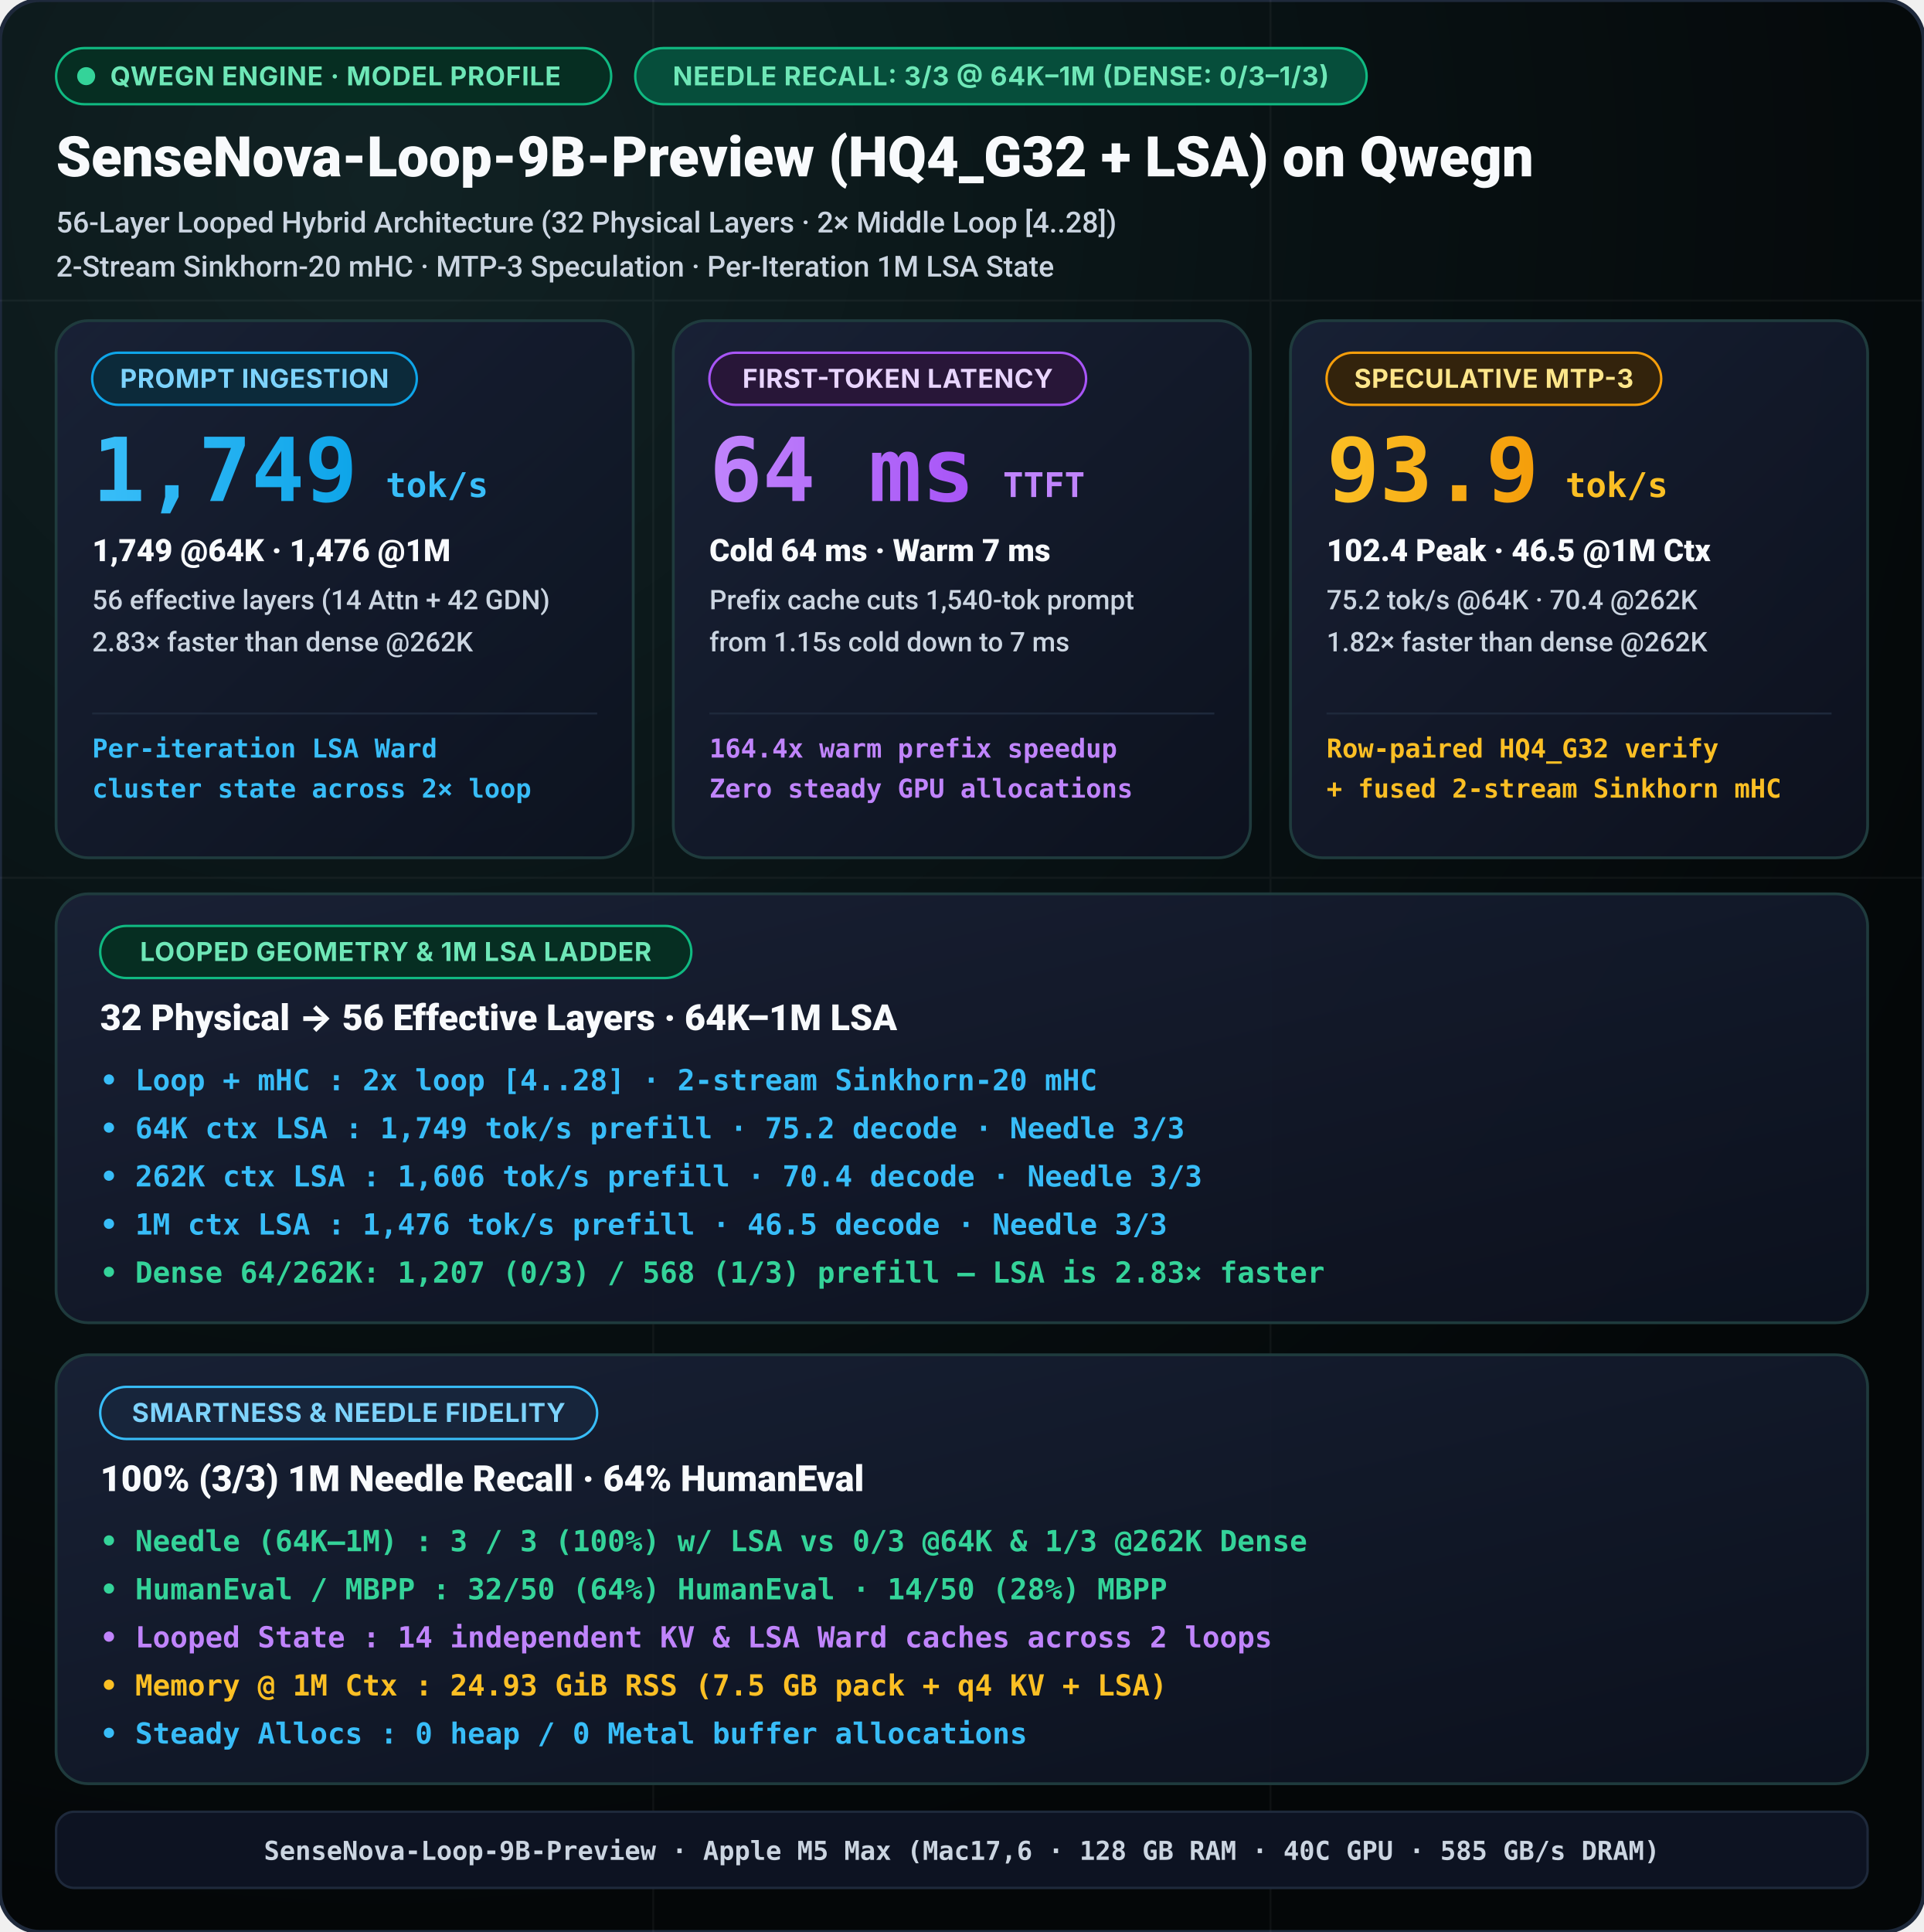
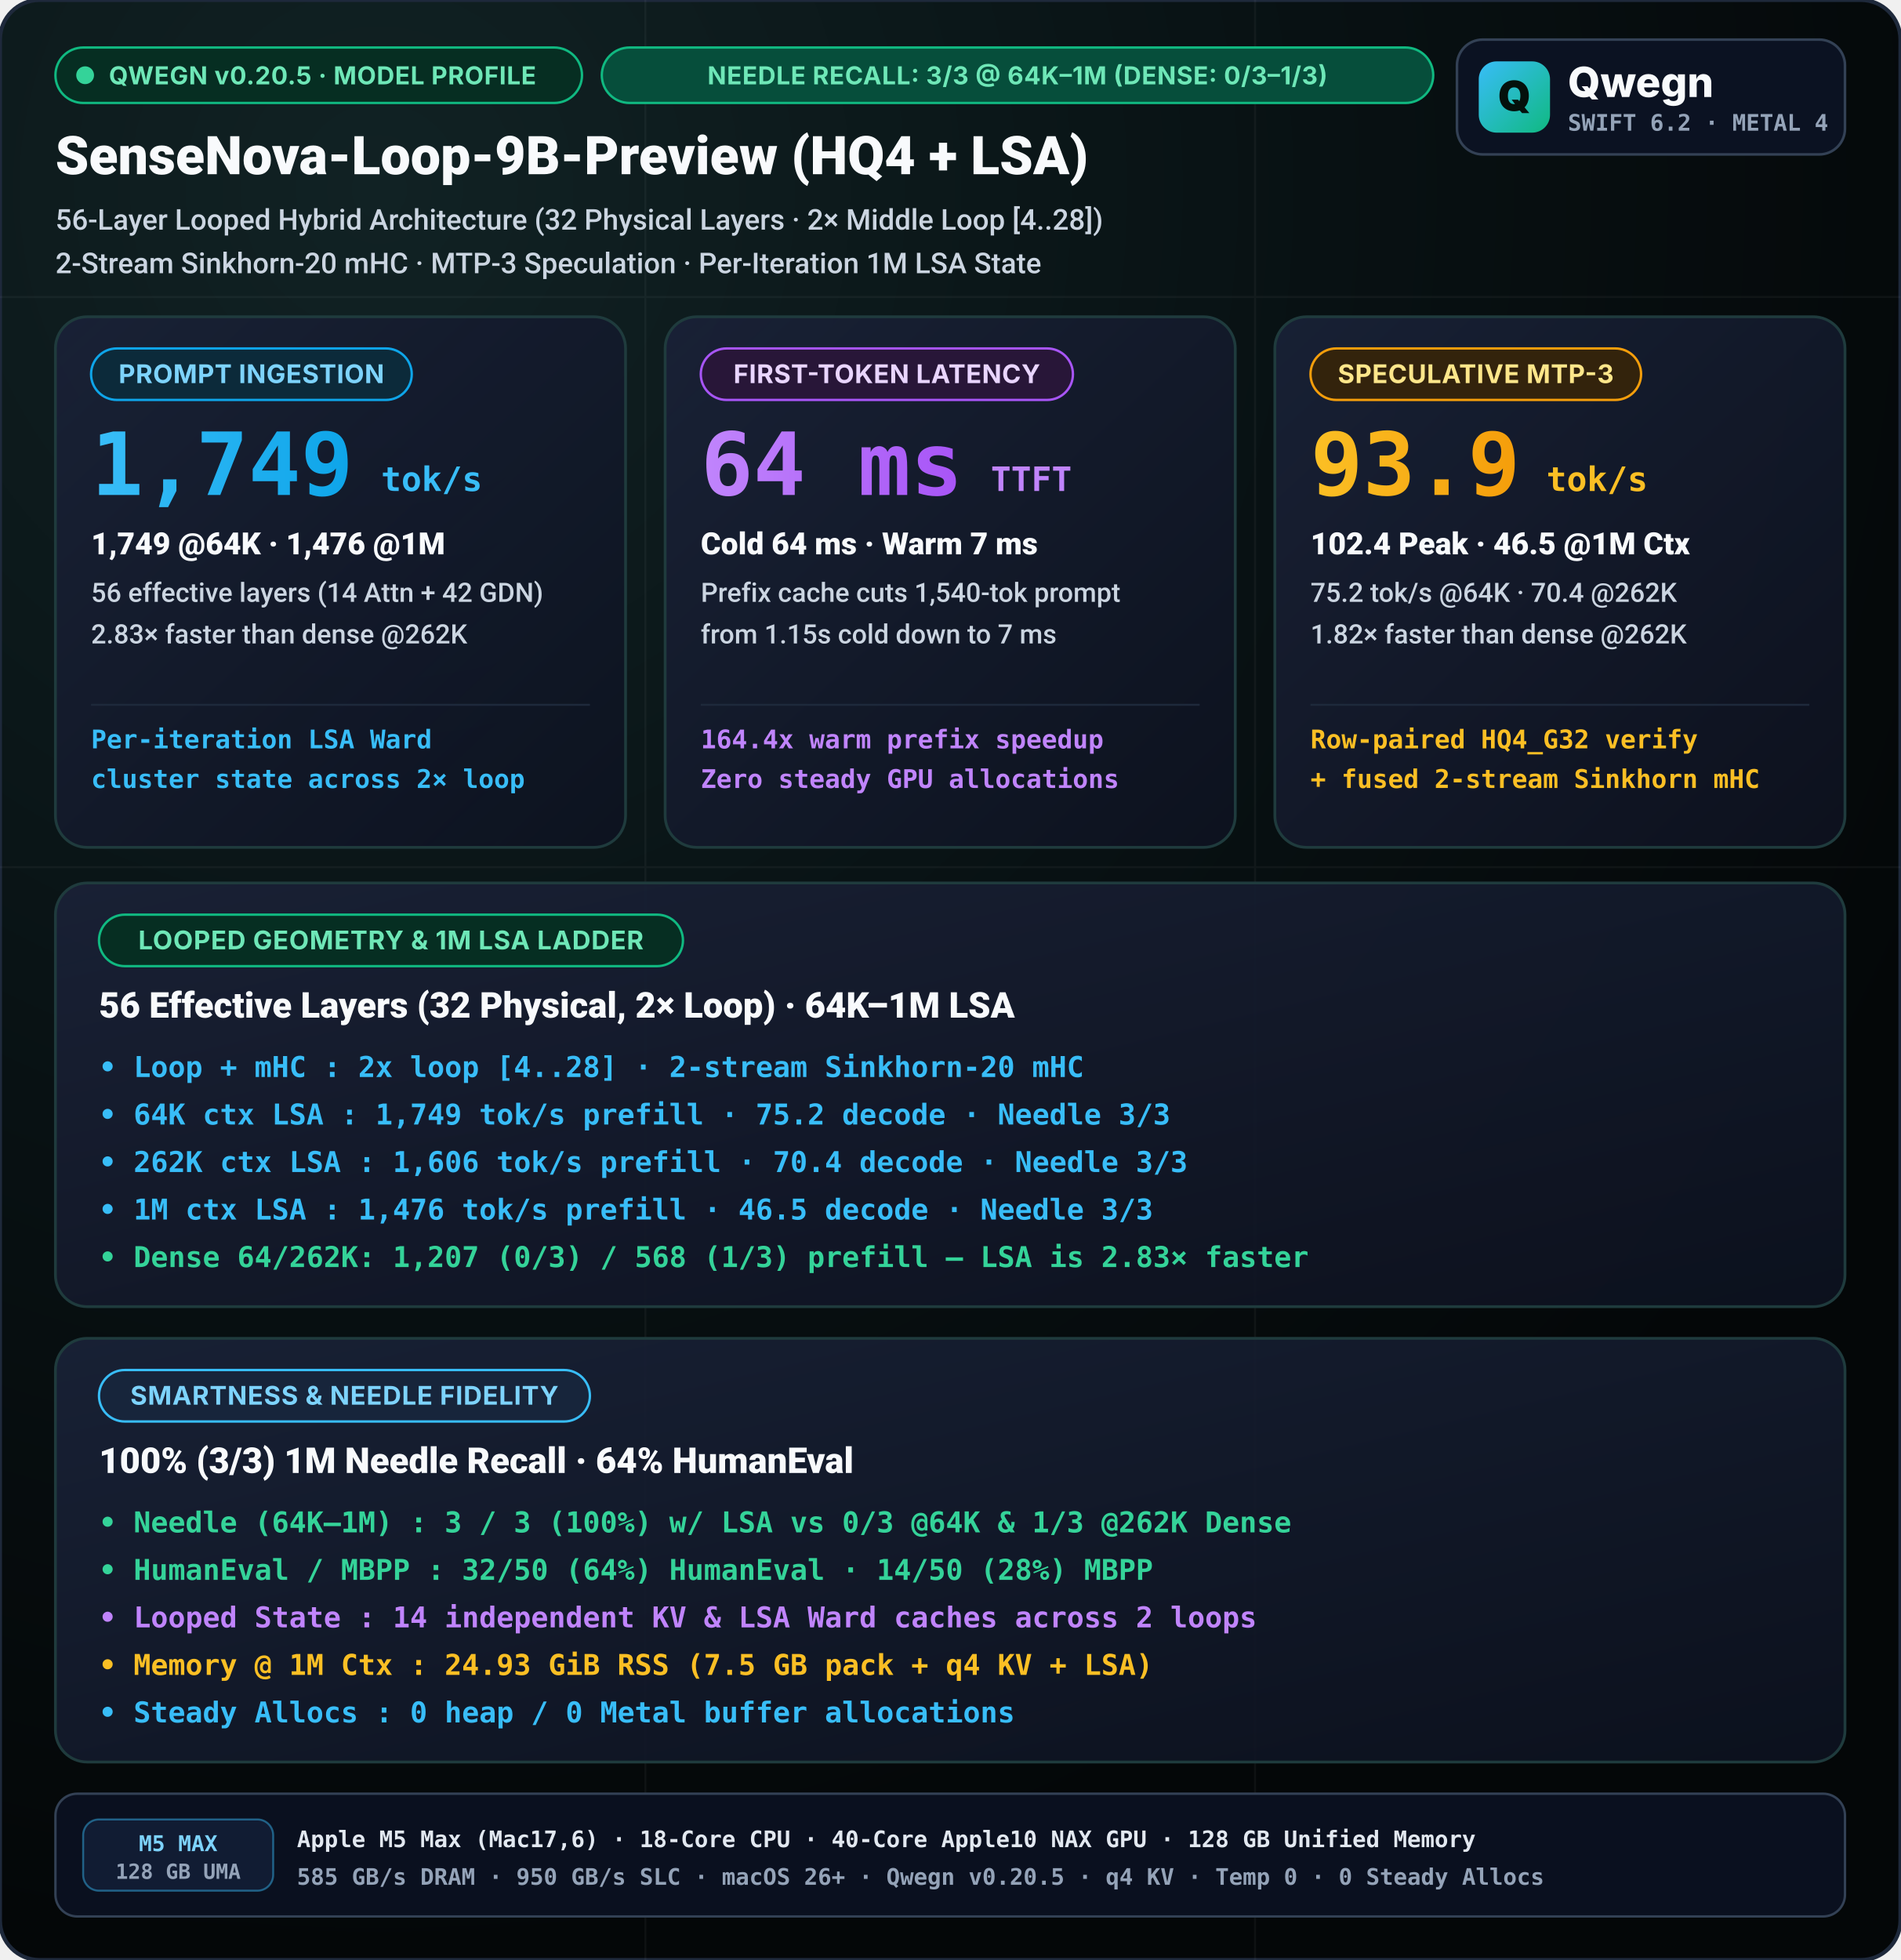
- <svg xmlns="http://www.w3.org/2000/svg" viewBox="0 0 960 964" width="960" height="964">
+ <svg xmlns="http://www.w3.org/2000/svg" viewBox="0 0 960 990" width="960" height="990">
  <defs>
    <radialGradient id="bgGlow" cx="20%" cy="10%" r="90%">
      <stop offset="0%" stop-color="#112224" />
      <stop offset="55%" stop-color="#081113" />
      <stop offset="100%" stop-color="#040708" />
    </radialGradient>
    <linearGradient id="cardGrad" x1="0%" y1="0%" x2="100%" y2="100%">
      <stop offset="0%" stop-color="#192136" stop-opacity="0.95" />
      <stop offset="100%" stop-color="#0d1220" stop-opacity="0.88" />
    </linearGradient>
    <linearGradient id="cyanGrad" x1="0%" y1="0%" x2="100%" y2="0%">
      <stop offset="0%" stop-color="#38bdf8" />
      <stop offset="100%" stop-color="#0ea5e9" />
    </linearGradient>
    <linearGradient id="purpleGrad" x1="0%" y1="0%" x2="100%" y2="0%">
      <stop offset="0%" stop-color="#c084fc" />
      <stop offset="100%" stop-color="#a855f7" />
    </linearGradient>
    <linearGradient id="amberGrad" x1="0%" y1="0%" x2="100%" y2="0%">
      <stop offset="0%" stop-color="#fbbf24" />
      <stop offset="100%" stop-color="#f59e0b" />
    </linearGradient>
+     <linearGradient id="mark" x1="0" y1="0" x2="1" y2="1">
+       <stop offset="0%" stop-color="#38bdf8" />
+       <stop offset="100%" stop-color="#10b981" />
+     </linearGradient>
  </defs>
  <style>
    svg { text-rendering: geometricPrecision; -webkit-font-smoothing: antialiased; }
    .title { font-family: -apple-system, BlinkMacSystemFont, "SF Pro Display", "Segoe UI", Roboto, sans-serif; font-weight: 800; }
    .subtitle { font-family: -apple-system, BlinkMacSystemFont, "SF Pro Text", "Segoe UI", Roboto, sans-serif; font-weight: 500; }
    .sans { font-family: -apple-system, BlinkMacSystemFont, "SF Pro Display", "Inter", "Segoe UI", system-ui, sans-serif; }
    .mono { font-family: "SF Mono", "JetBrains Mono", Menlo, Consolas, monospace; font-weight: 600; }
  </style>
-   <rect width="960" height="964" rx="20" fill="url(#bgGlow)" stroke="#1e293b" stroke-width="2" />
+   <rect width="960" height="990" rx="20" fill="url(#bgGlow)" stroke="#1e293b" stroke-width="2" />
  <g opacity="0.04" stroke="#ffffff" stroke-width="1">
    <line x1="0" y1="150" x2="960" y2="150" />
    <line x1="0" y1="438" x2="960" y2="438" />
-     <line x1="326" y1="0" x2="326" y2="964" />
-     <line x1="634" y1="0" x2="634" y2="964" />
+     <line x1="326" y1="0" x2="326" y2="990" />
+     <line x1="634" y1="0" x2="634" y2="990" />
  </g>
  <g transform="translate(28, 24)">
-     <rect x="0.0" y="0.0" width="277" height="28" rx="14.0" fill="#062e22" stroke="#10b981" stroke-width="1.2" />
+     <rect x="0.0" y="0.0" width="266" height="28" rx="14.0" fill="#062e22" stroke="#10b981" stroke-width="1.2" />
    <circle cx="15.0" cy="14.0" r="4.5" fill="#34d399" />
-     <text x="27.0" y="18.6" class="sans" font-size="13" font-weight="700" fill="#6ee7b7" letter-spacing="0.3">QWEGN ENGINE · MODEL PROFILE</text>
-     <rect x="289.0" y="0.0" width="365" height="28" rx="14.0" fill="#064e3b" stroke="#10b981" stroke-width="1.2" />
-     <text x="471.5" y="18.6" text-anchor="middle" class="sans" font-size="13" font-weight="700" fill="#6ee7b7" letter-spacing="0.3">NEEDLE RECALL: 3/3 @ 64K–1M (DENSE: 0/3–1/3)</text>
-     <text x="0" y="64" fill="#f8fafc" class="title" font-size="28">SenseNova-Loop-9B-Preview (HQ4_G32 + LSA) on Qwegn</text>
+     <text x="27.0" y="18.6" class="sans" font-size="12.5" font-weight="700" fill="#6ee7b7" letter-spacing="0.25">QWEGN v0.20.5 · MODEL PROFILE</text>
+     <rect x="276.0" y="0.0" width="420" height="28" rx="14.0" fill="#064e3b" stroke="#10b981" stroke-width="1.2" />
+     <text x="486.0" y="18.6" text-anchor="middle" class="sans" font-size="12.5" font-weight="700" fill="#6ee7b7" letter-spacing="0.25">NEEDLE RECALL: 3/3 @ 64K–1M (DENSE: 0/3–1/3)</text>
+     <text x="0" y="64" fill="#f8fafc" class="title" font-size="27">SenseNova-Loop-9B-Preview (HQ4 + LSA)</text>
    <text x="0" y="92" fill="#cbd5e1" class="subtitle" font-size="14.5">56-Layer Looped Hybrid Architecture (32 Physical Layers · 2× Middle Loop [4..28])</text>
    <text x="0" y="114" fill="#cbd5e1" class="subtitle" font-size="14.5">2-Stream Sinkhorn-20 mHC · MTP-3 Speculation · Per-Iteration 1M LSA State</text>
+   </g>
+   <g transform="translate(736, 20)">
+     <rect width="196" height="58" rx="13" fill="#0b1222" stroke="#334155" stroke-width="1.3" />
+     <rect x="11" y="11" width="36" height="36" rx="9" fill="url(#mark)" />
+     <text x="29" y="36" text-anchor="middle" class="sans" font-size="21" font-weight="900" fill="#04110c">Q</text>
+     <text x="56" y="29" class="sans" font-size="21" font-weight="800" fill="#f8fafc">Qwegn</text>
+     <text x="56" y="46" class="mono" font-size="11.5" font-weight="700" fill="#94a3b8">SWIFT 6.2 · METAL 4</text>
  </g>
  <g transform="translate(28, 160)">
    <rect width="288" height="268" rx="16" fill="url(#cardGrad)" stroke="#1f3b3d" stroke-width="1.4" />
    <rect x="18.0" y="16.0" width="162" height="26" rx="13.0" fill="#0c2a3a" stroke="#0ea5e9" stroke-width="1.2" />
    <text x="99.0" y="33.5" text-anchor="middle" class="sans" font-size="13" font-weight="700" fill="#7dd3fc" letter-spacing="0.2">PROMPT INGESTION</text>
    <text x="18" y="90" fill="url(#cyanGrad)" class="title mono" font-size="44">1,749</text>
    <text x="164.5" y="88" fill="#38bdf8" class="title mono" font-size="17">tok/s</text>
    <text x="18" y="120" fill="#f8fafc" class="title" font-size="15.5">1,749 @64K · 1,476 @1M</text>
    <text x="18" y="144" fill="#cbd5e1" class="subtitle" font-size="13.5">56 effective layers (14 Attn + 42 GDN)</text>
    <text x="18" y="165" fill="#cbd5e1" class="subtitle" font-size="13.5">2.83× faster than dense @262K</text>
    <line x1="18" y1="196" x2="270" y2="196" stroke="#1e293b" stroke-width="1" />
    <text x="18" y="218" fill="#38bdf8" class="mono" font-size="13">Per-iteration LSA Ward</text>
    <text x="18" y="238" fill="#38bdf8" class="mono" font-size="13">cluster state across 2× loop</text>
  </g>
  <g transform="translate(336, 160)">
    <rect width="288" height="268" rx="16" fill="url(#cardGrad)" stroke="#1f3b3d" stroke-width="1.4" />
    <rect x="18.0" y="16.0" width="188" height="26" rx="13.0" fill="#281638" stroke="#a855f7" stroke-width="1.2" />
    <text x="112.0" y="33.5" text-anchor="middle" class="sans" font-size="13" font-weight="700" fill="#e9d5ff" letter-spacing="0.2">FIRST-TOKEN LATENCY</text>
    <text x="18" y="90" fill="url(#purpleGrad)" class="title mono" font-size="44">64 ms</text>
    <text x="164.5" y="88" fill="#c084fc" class="title mono" font-size="17">TTFT</text>
    <text x="18" y="120" fill="#f8fafc" class="title" font-size="15.5">Cold 64 ms · Warm 7 ms</text>
    <text x="18" y="144" fill="#cbd5e1" class="subtitle" font-size="13.5">Prefix cache cuts 1,540-tok prompt</text>
    <text x="18" y="165" fill="#cbd5e1" class="subtitle" font-size="13.5">from 1.15s cold down to 7 ms</text>
    <line x1="18" y1="196" x2="270" y2="196" stroke="#1e293b" stroke-width="1" />
    <text x="18" y="218" fill="#c084fc" class="mono" font-size="13">164.4x warm prefix speedup</text>
    <text x="18" y="238" fill="#c084fc" class="mono" font-size="13">Zero steady GPU allocations</text>
  </g>
  <g transform="translate(644, 160)">
    <rect width="288" height="268" rx="16" fill="url(#cardGrad)" stroke="#1f3b3d" stroke-width="1.4" />
    <rect x="18.0" y="16.0" width="167" height="26" rx="13.0" fill="#33230c" stroke="#f59e0b" stroke-width="1.2" />
    <text x="101.5" y="33.5" text-anchor="middle" class="sans" font-size="13" font-weight="700" fill="#fde68a" letter-spacing="0.2">SPECULATIVE MTP-3</text>
    <text x="18" y="90" fill="url(#amberGrad)" class="title mono" font-size="44">93.9</text>
    <text x="137.2" y="88" fill="#fbbf24" class="title mono" font-size="17">tok/s</text>
    <text x="18" y="120" fill="#f8fafc" class="title" font-size="15.5">102.4 Peak · 46.5 @1M Ctx</text>
    <text x="18" y="144" fill="#cbd5e1" class="subtitle" font-size="13.5">75.2 tok/s @64K · 70.4 @262K</text>
    <text x="18" y="165" fill="#cbd5e1" class="subtitle" font-size="13.5">1.82× faster than dense @262K</text>
    <line x1="18" y1="196" x2="270" y2="196" stroke="#1e293b" stroke-width="1" />
    <text x="18" y="218" fill="#fbbf24" class="mono" font-size="13">Row-paired HQ4_G32 verify</text>
    <text x="18" y="238" fill="#fbbf24" class="mono" font-size="13">+ fused 2-stream Sinkhorn mHC</text>
  </g>
  <g transform="translate(28, 446)">
    <rect width="904" height="214" rx="16" fill="url(#cardGrad)" stroke="#1f3b3d" stroke-width="1.4" />
    <rect x="22.0" y="16.0" width="295" height="26" rx="13.0" fill="#062e22" stroke="#10b981" stroke-width="1.2" />
    <text x="169.5" y="33.5" text-anchor="middle" class="sans" font-size="13" font-weight="700" fill="#6ee7b7" letter-spacing="0.3">LOOPED GEOMETRY &amp; 1M LSA LADDER</text>
-     <text x="22" y="68" fill="#f8fafc" class="title" font-size="18">32 Physical → 56 Effective Layers · 64K–1M LSA</text>
+     <text x="22" y="68" fill="#f8fafc" class="title" font-size="18">56 Effective Layers (32 Physical, 2× Loop) · 64K–1M LSA</text>
    <text x="22" y="98" fill="#38bdf8" class="mono" font-size="14.5">• Loop + mHC   : 2x loop [4..28] · 2-stream Sinkhorn-20 mHC</text>
    <text x="22" y="122" fill="#38bdf8" class="mono" font-size="14.5">• 64K  ctx LSA : 1,749 tok/s prefill · 75.2 decode · Needle 3/3</text>
    <text x="22" y="146" fill="#38bdf8" class="mono" font-size="14.5">• 262K ctx LSA : 1,606 tok/s prefill · 70.4 decode · Needle 3/3</text>
    <text x="22" y="170" fill="#38bdf8" class="mono" font-size="14.5">• 1M   ctx LSA : 1,476 tok/s prefill · 46.5 decode · Needle 3/3</text>
    <text x="22" y="194" fill="#34d399" class="mono" font-size="14.5">• Dense 64/262K: 1,207 (0/3) / 568 (1/3) prefill — LSA is 2.83× faster</text>
  </g>
  <g transform="translate(28, 676)">
    <rect width="904" height="214" rx="16" fill="url(#cardGrad)" stroke="#1f3b3d" stroke-width="1.4" />
    <rect x="22.0" y="16.0" width="248" height="26" rx="13.0" fill="#17253b" stroke="#38bdf8" stroke-width="1.2" />
    <text x="146.0" y="33.5" text-anchor="middle" class="sans" font-size="13" font-weight="700" fill="#7dd3fc" letter-spacing="0.3">SMARTNESS &amp; NEEDLE FIDELITY</text>
    <text x="22" y="68" fill="#f8fafc" class="title" font-size="18">100% (3/3) 1M Needle Recall · 64% HumanEval</text>
    <text x="22" y="98" fill="#34d399" class="mono" font-size="14.5">• Needle (64K–1M)  : 3 / 3 (100%) w/ LSA vs 0/3 @64K &amp; 1/3 @262K Dense</text>
    <text x="22" y="122" fill="#34d399" class="mono" font-size="14.5">• HumanEval / MBPP : 32/50 (64%) HumanEval · 14/50 (28%) MBPP</text>
    <text x="22" y="146" fill="#c084fc" class="mono" font-size="14.5">• Looped State     : 14 independent KV &amp; LSA Ward caches across 2 loops</text>
    <text x="22" y="170" fill="#fbbf24" class="mono" font-size="14.5">• Memory @ 1M Ctx  : 24.93 GiB RSS (7.5 GB pack + q4 KV + LSA)</text>
    <text x="22" y="194" fill="#38bdf8" class="mono" font-size="14.5">• Steady Allocs    : 0 heap / 0 Metal buffer allocations</text>
  </g>
-   <g transform="translate(28, 904)">
-     <rect x="0" y="0" width="904" height="38" rx="9" fill="#0d1322" stroke="#1e293b" stroke-width="1.2" />
-     <text x="452" y="24" text-anchor="middle" fill="#cbd5e1" class="mono" font-size="13">SenseNova-Loop-9B-Preview · Apple M5 Max (Mac17,6 · 128 GB RAM · 40C GPU · 585 GB/s DRAM)</text>
+   <g transform="translate(28, 906)">
+     <rect width="904" height="62" rx="11" fill="#0a101f" stroke="#334155" stroke-width="1.2" />
+     <rect x="14" y="13" width="96" height="36" rx="8" fill="#111c33" stroke="#38bdf8" stroke-opacity="0.45" stroke-width="1" />
+     <text x="62" y="29" text-anchor="middle" class="mono" font-size="11" font-weight="800" fill="#7dd3fc">M5 MAX</text>
+     <text x="62" y="43" text-anchor="middle" class="mono" font-size="10.5" fill="#94a3b8">128 GB UMA</text>
+     <text x="122" y="27" class="mono" font-size="11.5" font-weight="700" fill="#e2e8f0">Apple M5 Max (Mac17,6) · 18-Core CPU · 40-Core Apple10 NAX GPU · 128 GB Unified Memory</text>
+     <text x="122" y="46" class="mono" font-size="11.5" fill="#94a3b8">585 GB/s DRAM · 950 GB/s SLC · macOS 26+ · Qwegn v0.20.5 · q4 KV · Temp 0 · 0 Steady Allocs</text>
  </g>
</svg>
